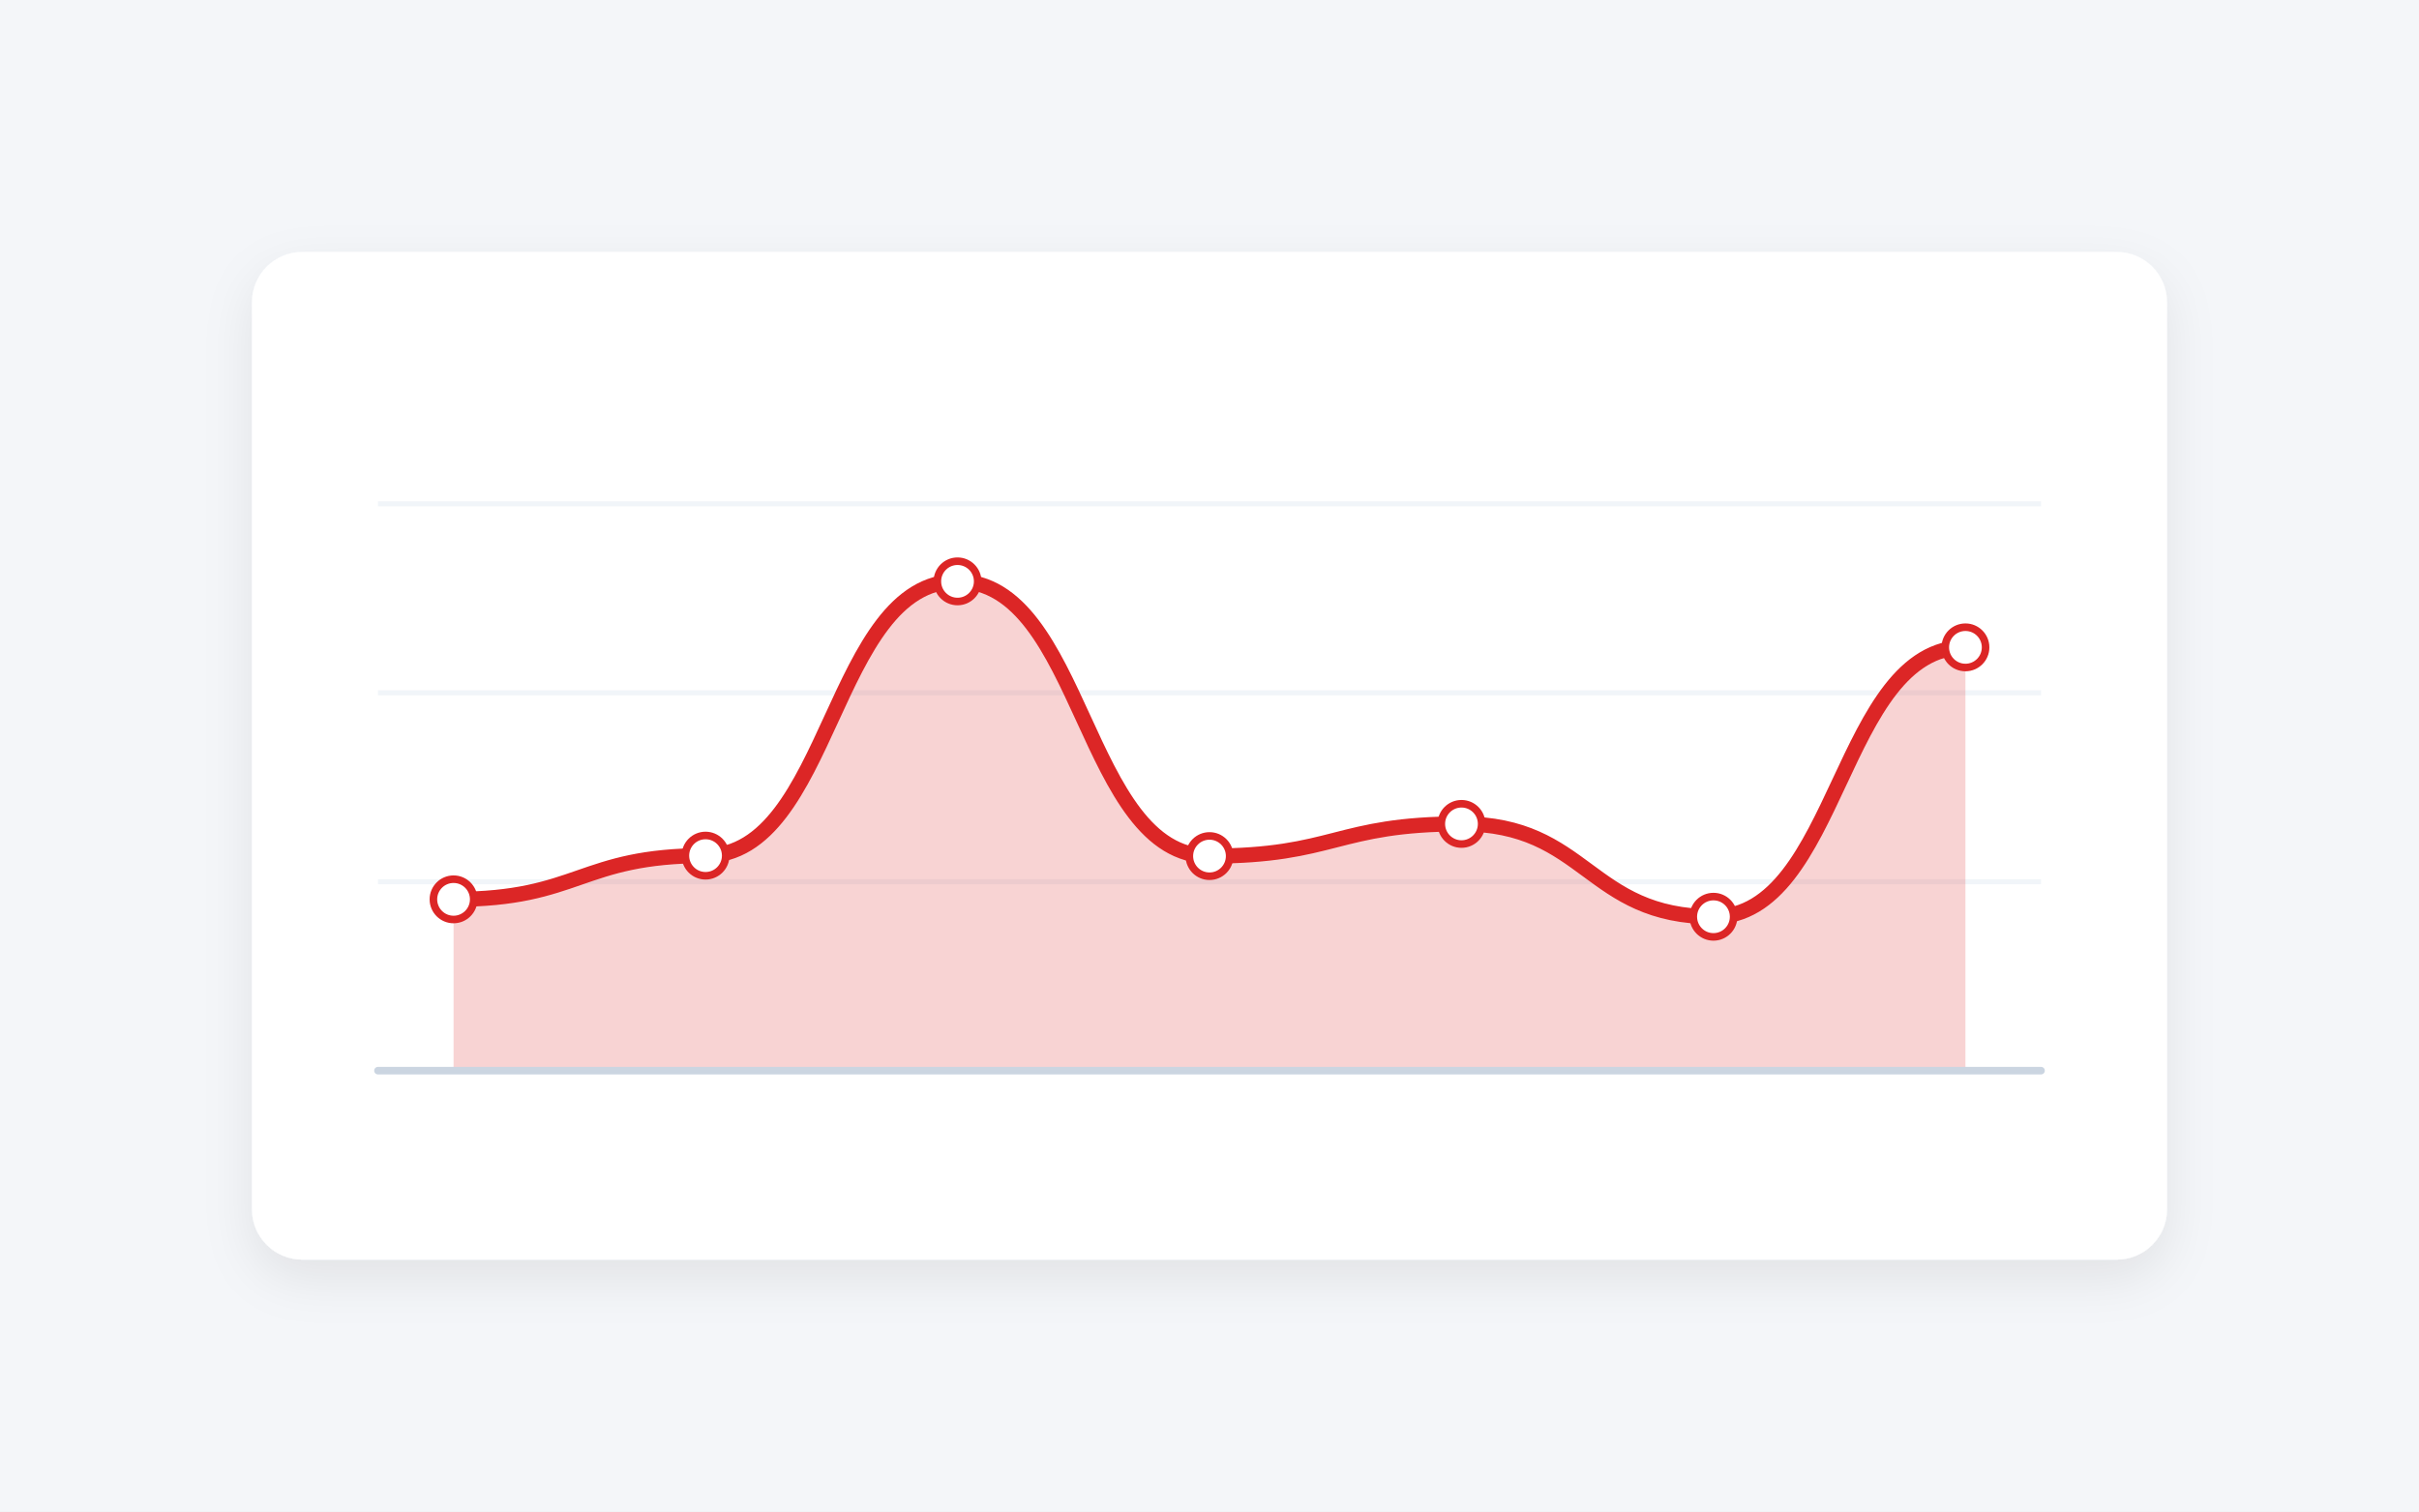
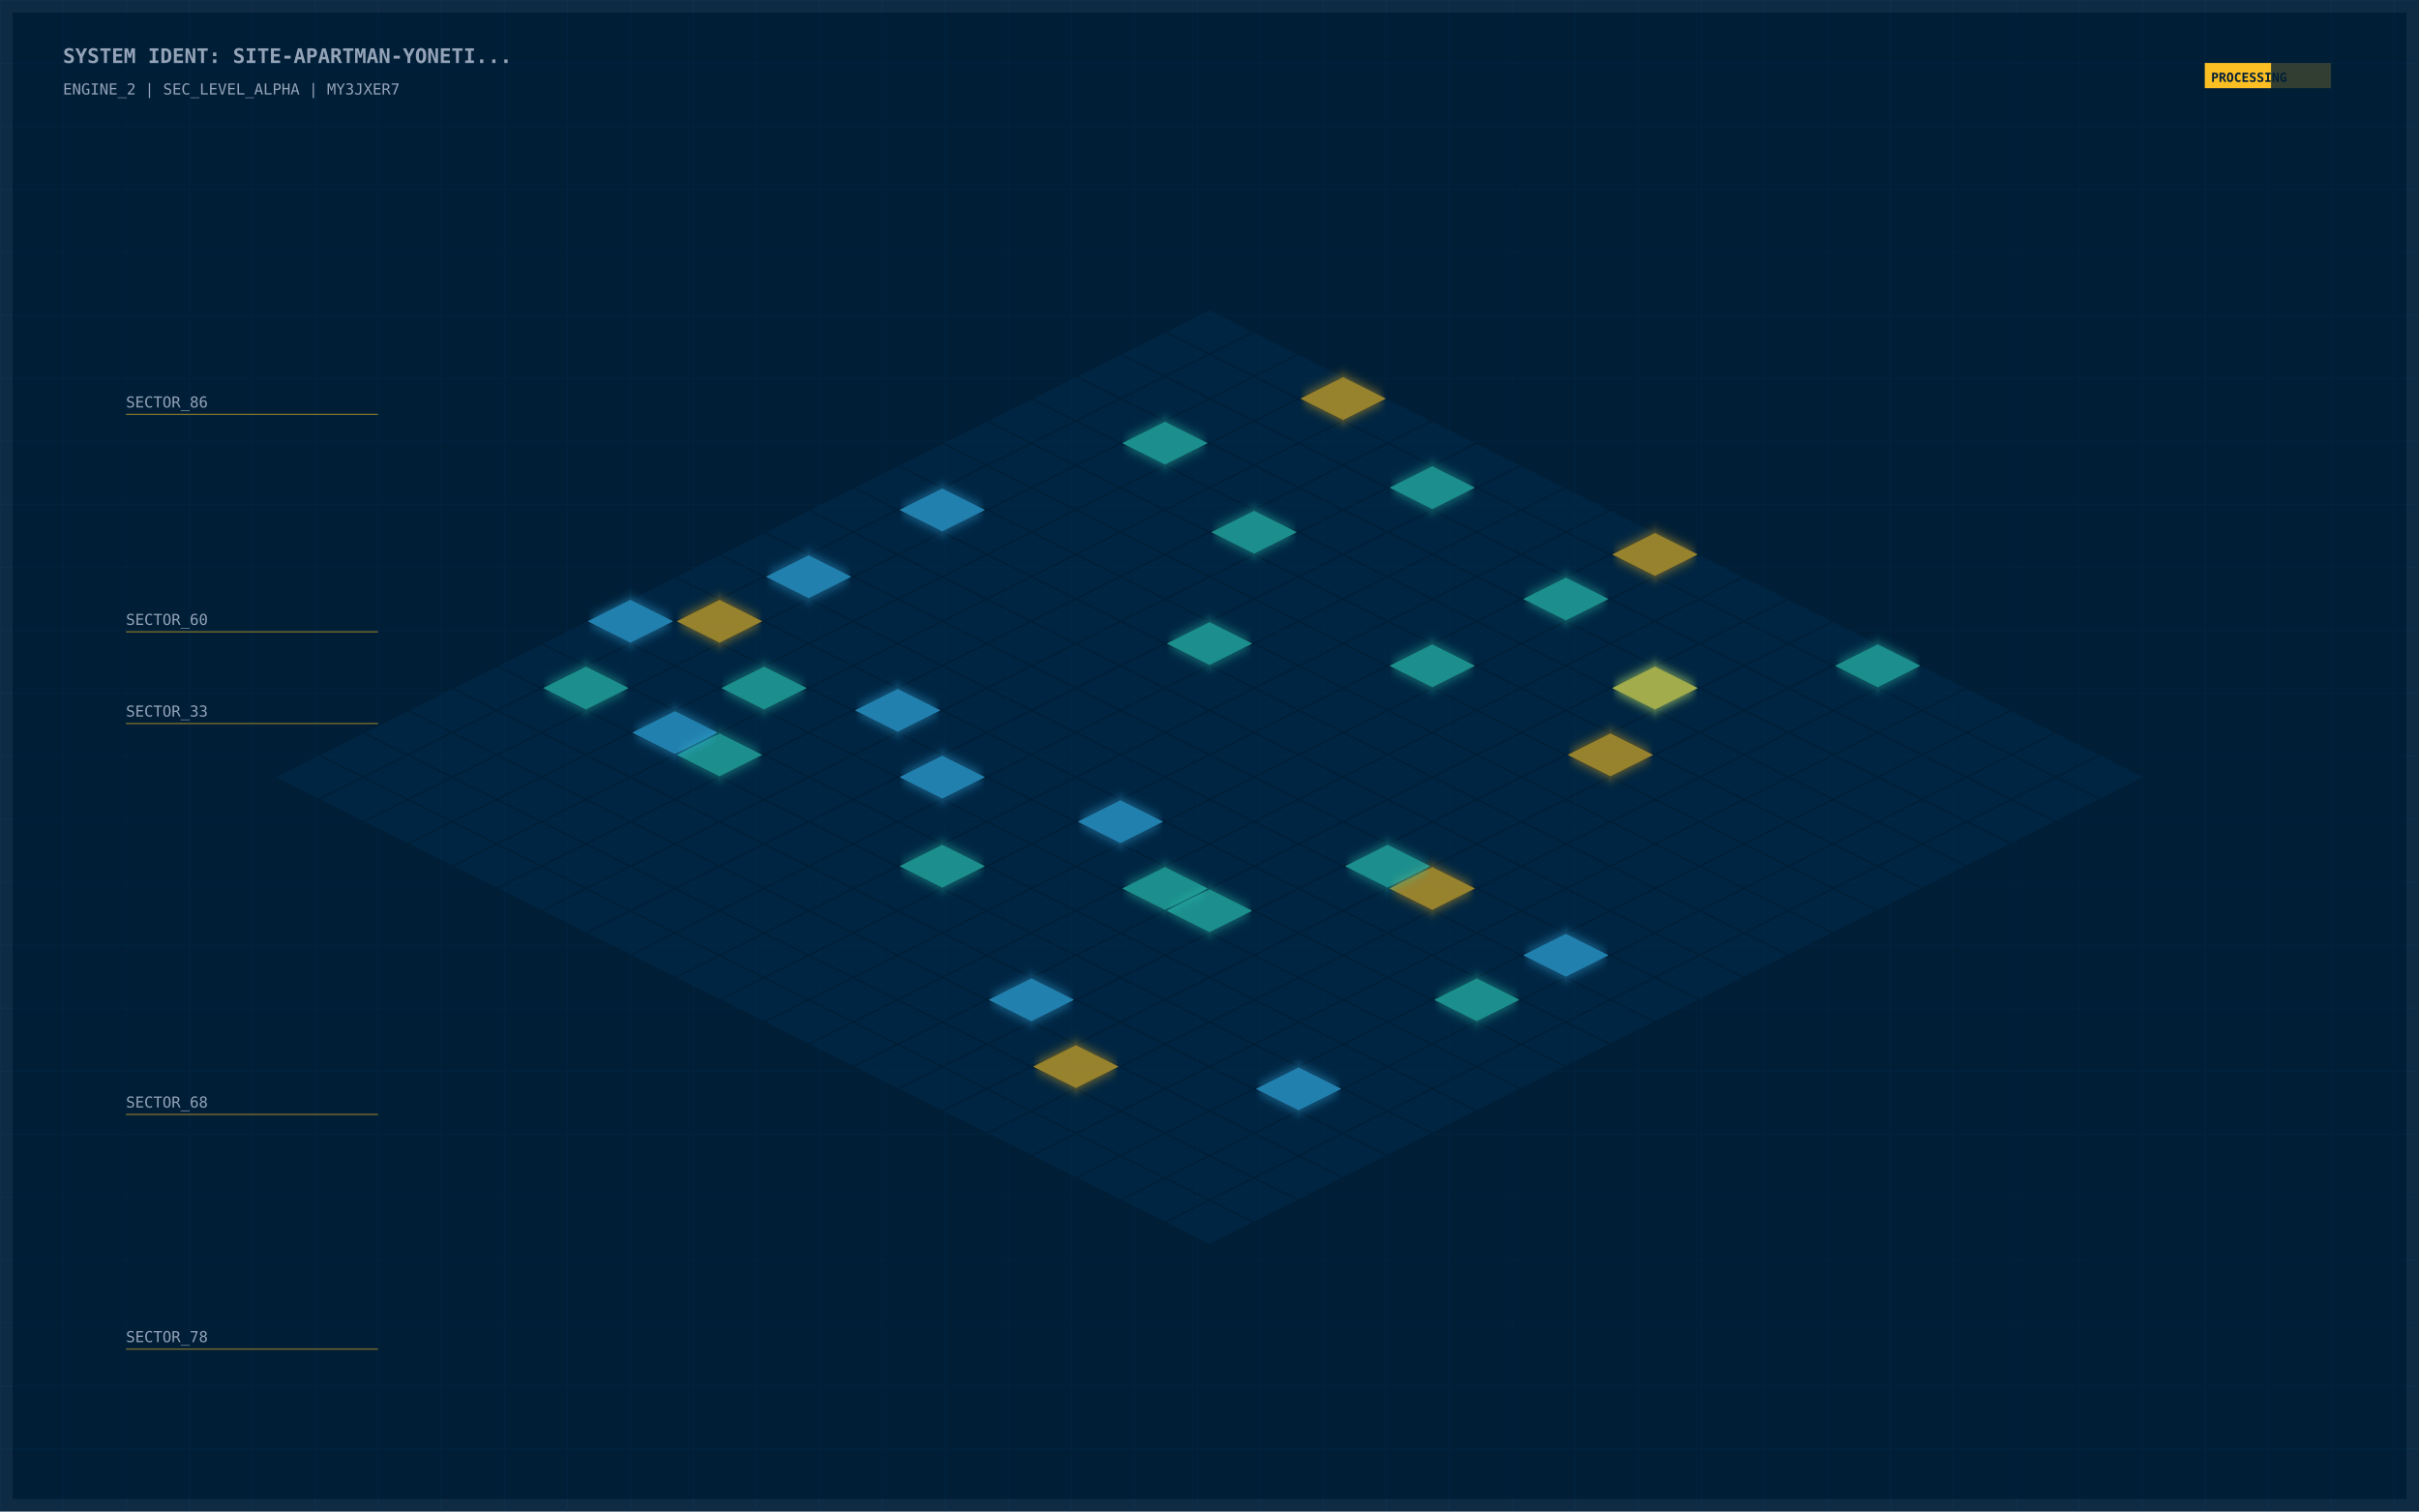
<svg xmlns="http://www.w3.org/2000/svg" width="3840" height="2400" viewBox="0 0 3840 2400">
  <defs>
+     <pattern id="gridPattern" width="100" height="100" patternUnits="userSpaceOnUse">
+       <path d="M 100 0 L 0 0 0 100" fill="none" stroke="#002b4d" stroke-width="2" />
+     </pattern>
+     <filter id="glow" x="-20%" y="-20%" width="140%" height="140%">
+       <feGaussianBlur stdDeviation="15" result="blur" />
+       <feComposite in="SourceGraphic" in2="blur" operator="over" />
+     </filter>
    <filter id="shadow" x="-10%" y="-10%" width="120%" height="120%">
-       <feDropShadow dx="0" dy="30" stdDeviation="40" flood-opacity="0.08" />
+       <feDropShadow dx="0" dy="40" stdDeviation="50" flood-opacity="0.15" />
    </filter>
+     <filter id="hugeBlur" x="-50%" y="-50%" width="200%" height="200%">
+       <feGaussianBlur stdDeviation="150" />
+     </filter>
+     <radialGradient id="radarSweep" cx="50%" cy="50%" r="50%">
+       <stop offset="0%" stop-color="#fbbf24" stop-opacity="1" />
+       <stop offset="100%" stop-color="#001e36" stop-opacity="0" />
+     </radialGradient>
  </defs>
-   <rect width="100%" height="100%" fill="#f4f6f9" />
-   <g transform="translate(400, 400)" filter="url(#shadow)">
-     <rect width="3040" height="1600" rx="80" fill="#ffffff" />
-     <line x1="200" y1="400" x2="2840" y2="400" stroke="#f1f5f9" stroke-width="8" />
-     <line x1="200" y1="700" x2="2840" y2="700" stroke="#f1f5f9" stroke-width="8" />
-     <line x1="200" y1="1000" x2="2840" y2="1000" stroke="#f1f5f9" stroke-width="8" />
-     <line x1="200" y1="1300" x2="2840" y2="1300" stroke="#f1f5f9" stroke-width="8" />
-     <path d="M 320 1027.992 C 520 1027.992, 520 958.574, 720 958.574 C 920 958.574, 920 523.092, 1120 523.092 C 1320 523.092, 1320 959.298, 1520 959.298 C 1720 959.298, 1720 908.198, 1920 908.198 C 2120 908.198, 2120 1055.611, 2320 1055.611 C 2520 1055.611, 2520 627.881, 2720 627.881 L 2720 1300 L 320 1300 Z" fill="#dc2626" fill-opacity="0.2" />
-     <path d="M 320 1027.992 C 520 1027.992, 520 958.574, 720 958.574 C 920 958.574, 920 523.092, 1120 523.092 C 1320 523.092, 1320 959.298, 1520 959.298 C 1720 959.298, 1720 908.198, 1920 908.198 C 2120 908.198, 2120 1055.611, 2320 1055.611 C 2520 1055.611, 2520 627.881, 2720 627.881" fill="none" stroke="#dc2626" stroke-width="24" stroke-linecap="round" />
-     <circle cx="320" cy="1027.992" r="32" fill="#fff" stroke="#dc2626" stroke-width="12" />
-     <circle cx="720" cy="958.574" r="32" fill="#fff" stroke="#dc2626" stroke-width="12" />
-     <circle cx="1120" cy="523.092" r="32" fill="#fff" stroke="#dc2626" stroke-width="12" />
-     <circle cx="1520" cy="959.298" r="32" fill="#fff" stroke="#dc2626" stroke-width="12" />
-     <circle cx="1920" cy="908.198" r="32" fill="#fff" stroke="#dc2626" stroke-width="12" />
-     <circle cx="2320" cy="1055.611" r="32" fill="#fff" stroke="#dc2626" stroke-width="12" />
-     <circle cx="2720" cy="627.881" r="32" fill="#fff" stroke="#dc2626" stroke-width="12" />
-     <line x1="200" y1="1300" x2="2840" y2="1300" stroke="#cbd5e1" stroke-width="12" stroke-linecap="round" />
+   <rect width="100%" height="100%" fill="#001e36" />
+   <rect width="100%" height="100%" fill="url(#gridPattern)" opacity="0.5" />
+   <g transform="translate(1920, 1200) scale(1, 0.5) rotate(45)">
+     <rect x="-1000" y="-1000" width="96" height="96" fill="#002b4d" opacity="0.5" />
+     <rect x="-1000" y="-900" width="96" height="96" fill="#002b4d" opacity="0.5" />
+     <rect x="-1000" y="-800" width="96" height="96" fill="#002b4d" opacity="0.5" />
+     <rect x="-1000" y="-700" width="96" height="96" fill="#002b4d" opacity="0.5" />
+     <rect x="-1000" y="-600" width="96" height="96" fill="#002b4d" opacity="0.5" />
+     <rect x="-1000" y="-500" width="96" height="96" fill="#002b4d" opacity="0.5" />
+     <rect x="-1000" y="-400" width="96" height="96" fill="#002b4d" opacity="0.5" />
+     <rect x="-1000" y="-300" width="96" height="96" fill="#002b4d" opacity="0.5" />
+     <rect x="-1000" y="-200" width="96" height="96" fill="#002b4d" opacity="0.5" />
+     <rect x="-1000" y="-100" width="96" height="96" fill="#002b4d" opacity="0.5" />
+     <rect x="-1000" y="0" width="96" height="96" fill="#002b4d" opacity="0.5" />
+     <rect x="-1000" y="100" width="96" height="96" fill="#002b4d" opacity="0.5" />
+     <rect x="-1000" y="200" width="96" height="96" fill="#002b4d" opacity="0.5" />
+     <rect x="-1000" y="300" width="96" height="96" fill="#002b4d" opacity="0.5" />
+     <rect x="-1000" y="400" width="96" height="96" fill="#002b4d" opacity="0.5" />
+     <rect x="-1000" y="500" width="96" height="96" fill="#002b4d" opacity="0.5" />
+     <rect x="-1000" y="600" width="96" height="96" fill="#002b4d" opacity="0.5" />
+     <rect x="-1000" y="700" width="96" height="96" fill="#002b4d" opacity="0.5" />
+     <rect x="-1000" y="800" width="96" height="96" fill="#002b4d" opacity="0.5" />
+     <rect x="-1000" y="900" width="96" height="96" fill="#002b4d" opacity="0.5" />
+     <rect x="-1000" y="1000" width="96" height="96" fill="#002b4d" opacity="0.5" />
+     <rect x="-900" y="-1000" width="96" height="96" fill="#002b4d" opacity="0.5" />
+     <rect x="-900" y="-900" width="96" height="96" fill="#002b4d" opacity="0.5" />
+     <rect x="-900" y="-800" width="96" height="96" fill="#002b4d" opacity="0.5" />
+     <rect x="-900" y="-700" width="96" height="96" fill="#002b4d" opacity="0.5" />
+     <rect x="-900" y="-600" width="96" height="96" fill="#002b4d" opacity="0.5" />
+     <rect x="-900" y="-500" width="96" height="96" fill="#002b4d" opacity="0.5" />
+     <rect x="-900" y="-400" width="96" height="96" fill="#002b4d" opacity="0.5" />
+     <rect x="-900" y="-300" width="96" height="96" fill="#002b4d" opacity="0.5" />
+     <rect x="-900" y="-200" width="96" height="96" fill="#002b4d" opacity="0.5" />
+     <rect x="-900" y="-100" width="96" height="96" fill="#002b4d" opacity="0.5" />
+     <rect x="-900" y="0" width="96" height="96" fill="#002b4d" opacity="0.5" />
+     <rect x="-900" y="100" width="96" height="96" fill="#002b4d" opacity="0.5" />
+     <rect x="-900" y="200" width="96" height="96" fill="#002b4d" opacity="0.5" />
+     <rect x="-900" y="300" width="96" height="96" fill="#002b4d" opacity="0.5" />
+     <rect x="-900" y="400" width="96" height="96" fill="#002b4d" opacity="0.5" />
+     <rect x="-900" y="500" width="96" height="96" fill="#002b4d" opacity="0.5" />
+     <rect x="-900" y="600" width="96" height="96" fill="#002b4d" opacity="0.5" />
+     <rect x="-900" y="700" width="96" height="96" fill="#002b4d" opacity="0.5" />
+     <rect x="-900" y="800" width="96" height="96" fill="#002b4d" opacity="0.5" />
+     <rect x="-900" y="900" width="96" height="96" fill="#002b4d" opacity="0.5" />
+     <rect x="-900" y="1000" width="96" height="96" fill="#002b4d" opacity="0.5" />
+     <rect x="-800" y="-1000" width="96" height="96" fill="#002b4d" opacity="0.5" />
+     <rect x="-800" y="-900" width="96" height="96" fill="#002b4d" opacity="0.5" />
+     <rect x="-800" y="-800" width="96" height="96" fill="#002b4d" opacity="0.5" />
+     <rect x="-800" y="-700" width="96" height="96" fill="#002b4d" opacity="0.5" />
+     <rect x="-800" y="-600" width="96" height="96" fill="#002b4d" opacity="0.5" />
+     <rect x="-800" y="-500" width="96" height="96" fill="#002b4d" opacity="0.5" />
+     <rect x="-800" y="-400" width="96" height="96" fill="#002b4d" opacity="0.5" />
+     <rect x="-800" y="-300" width="96" height="96" fill="#002b4d" opacity="0.5" />
+     <rect x="-800" y="-200" width="96" height="96" fill="#002b4d" opacity="0.5" />
+     <rect x="-800" y="-100" width="96" height="96" fill="#002b4d" opacity="0.5" />
+     <rect x="-800" y="0" width="96" height="96" fill="#002b4d" opacity="0.5" />
+     <rect x="-800" y="100" width="96" height="96" fill="#002b4d" opacity="0.5" />
+     <rect x="-800" y="200" width="96" height="96" fill="#002b4d" opacity="0.5" />
+     <rect x="-800" y="300" width="96" height="96" fill="#002b4d" opacity="0.5" />
+     <rect x="-800" y="400" width="96" height="96" fill="#002b4d" opacity="0.5" />
+     <rect x="-800" y="500" width="96" height="96" fill="#002b4d" opacity="0.5" />
+     <rect x="-800" y="600" width="96" height="96" fill="#002b4d" opacity="0.5" />
+     <rect x="-800" y="700" width="96" height="96" fill="#002b4d" opacity="0.5" />
+     <rect x="-800" y="800" width="96" height="96" fill="#002b4d" opacity="0.5" />
+     <rect x="-800" y="900" width="96" height="96" fill="#002b4d" opacity="0.5" />
+     <rect x="-800" y="1000" width="96" height="96" fill="#002b4d" opacity="0.5" />
+     <rect x="-700" y="-1000" width="96" height="96" fill="#002b4d" opacity="0.5" />
+     <rect x="-700" y="-900" width="96" height="96" fill="#002b4d" opacity="0.5" />
+     <rect x="-700" y="-800" width="96" height="96" fill="#002b4d" opacity="0.5" />
+     <rect x="-700" y="-700" width="96" height="96" fill="#002b4d" opacity="0.5" />
+     <rect x="-700" y="-600" width="96" height="96" fill="#002b4d" opacity="0.5" />
+     <rect x="-700" y="-500" width="96" height="96" fill="#002b4d" opacity="0.5" />
+     <rect x="-700" y="-400" width="96" height="96" fill="#002b4d" opacity="0.5" />
+     <rect x="-700" y="-300" width="96" height="96" fill="#002b4d" opacity="0.5" />
+     <rect x="-700" y="-200" width="96" height="96" fill="#002b4d" opacity="0.5" />
+     <rect x="-700" y="-100" width="96" height="96" fill="#002b4d" opacity="0.5" />
+     <rect x="-700" y="0" width="96" height="96" fill="#002b4d" opacity="0.5" />
+     <rect x="-700" y="100" width="96" height="96" fill="#002b4d" opacity="0.5" />
+     <rect x="-700" y="200" width="96" height="96" fill="#002b4d" opacity="0.5" />
+     <rect x="-700" y="300" width="96" height="96" fill="#002b4d" opacity="0.5" />
+     <rect x="-700" y="400" width="96" height="96" fill="#002b4d" opacity="0.5" />
+     <rect x="-700" y="500" width="96" height="96" fill="#002b4d" opacity="0.5" />
+     <rect x="-700" y="600" width="96" height="96" fill="#002b4d" opacity="0.5" />
+     <rect x="-700" y="700" width="96" height="96" fill="#002b4d" opacity="0.5" />
+     <rect x="-700" y="800" width="96" height="96" fill="#002b4d" opacity="0.5" />
+     <rect x="-700" y="900" width="96" height="96" fill="#002b4d" opacity="0.5" />
+     <rect x="-700" y="1000" width="96" height="96" fill="#002b4d" opacity="0.5" />
+     <rect x="-600" y="-1000" width="96" height="96" fill="#002b4d" opacity="0.5" />
+     <rect x="-600" y="-900" width="96" height="96" fill="#002b4d" opacity="0.5" />
+     <rect x="-600" y="-800" width="96" height="96" fill="#002b4d" opacity="0.5" />
+     <rect x="-600" y="-700" width="96" height="96" fill="#002b4d" opacity="0.5" />
+     <rect x="-600" y="-600" width="96" height="96" fill="#002b4d" opacity="0.5" />
+     <rect x="-600" y="-500" width="96" height="96" fill="#002b4d" opacity="0.5" />
+     <rect x="-600" y="-400" width="96" height="96" fill="#002b4d" opacity="0.5" />
+     <rect x="-600" y="-300" width="96" height="96" fill="#002b4d" opacity="0.5" />
+     <rect x="-600" y="-200" width="96" height="96" fill="#002b4d" opacity="0.5" />
+     <rect x="-600" y="-100" width="96" height="96" fill="#002b4d" opacity="0.5" />
+     <rect x="-600" y="0" width="96" height="96" fill="#002b4d" opacity="0.5" />
+     <rect x="-600" y="100" width="96" height="96" fill="#002b4d" opacity="0.5" />
+     <rect x="-600" y="200" width="96" height="96" fill="#002b4d" opacity="0.5" />
+     <rect x="-600" y="300" width="96" height="96" fill="#002b4d" opacity="0.5" />
+     <rect x="-600" y="400" width="96" height="96" fill="#002b4d" opacity="0.5" />
+     <rect x="-600" y="500" width="96" height="96" fill="#002b4d" opacity="0.5" />
+     <rect x="-600" y="600" width="96" height="96" fill="#002b4d" opacity="0.5" />
+     <rect x="-600" y="700" width="96" height="96" fill="#002b4d" opacity="0.5" />
+     <rect x="-600" y="800" width="96" height="96" fill="#002b4d" opacity="0.5" />
+     <rect x="-600" y="900" width="96" height="96" fill="#002b4d" opacity="0.5" />
+     <rect x="-600" y="1000" width="96" height="96" fill="#002b4d" opacity="0.5" />
+     <rect x="-500" y="-1000" width="96" height="96" fill="#002b4d" opacity="0.5" />
+     <rect x="-500" y="-900" width="96" height="96" fill="#002b4d" opacity="0.5" />
+     <rect x="-500" y="-800" width="96" height="96" fill="#002b4d" opacity="0.5" />
+     <rect x="-500" y="-700" width="96" height="96" fill="#002b4d" opacity="0.5" />
+     <rect x="-500" y="-600" width="96" height="96" fill="#002b4d" opacity="0.5" />
+     <rect x="-500" y="-500" width="96" height="96" fill="#002b4d" opacity="0.5" />
+     <rect x="-500" y="-400" width="96" height="96" fill="#002b4d" opacity="0.5" />
+     <rect x="-500" y="-300" width="96" height="96" fill="#002b4d" opacity="0.5" />
+     <rect x="-500" y="-200" width="96" height="96" fill="#002b4d" opacity="0.5" />
+     <rect x="-500" y="-100" width="96" height="96" fill="#002b4d" opacity="0.5" />
+     <rect x="-500" y="0" width="96" height="96" fill="#002b4d" opacity="0.5" />
+     <rect x="-500" y="100" width="96" height="96" fill="#002b4d" opacity="0.5" />
+     <rect x="-500" y="200" width="96" height="96" fill="#002b4d" opacity="0.5" />
+     <rect x="-500" y="300" width="96" height="96" fill="#002b4d" opacity="0.5" />
+     <rect x="-500" y="400" width="96" height="96" fill="#002b4d" opacity="0.5" />
+     <rect x="-500" y="500" width="96" height="96" fill="#002b4d" opacity="0.5" />
+     <rect x="-500" y="600" width="96" height="96" fill="#002b4d" opacity="0.5" />
+     <rect x="-500" y="700" width="96" height="96" fill="#002b4d" opacity="0.5" />
+     <rect x="-500" y="800" width="96" height="96" fill="#002b4d" opacity="0.5" />
+     <rect x="-500" y="900" width="96" height="96" fill="#002b4d" opacity="0.5" />
+     <rect x="-500" y="1000" width="96" height="96" fill="#002b4d" opacity="0.5" />
+     <rect x="-400" y="-1000" width="96" height="96" fill="#002b4d" opacity="0.5" />
+     <rect x="-400" y="-900" width="96" height="96" fill="#002b4d" opacity="0.5" />
+     <rect x="-400" y="-800" width="96" height="96" fill="#002b4d" opacity="0.5" />
+     <rect x="-400" y="-700" width="96" height="96" fill="#002b4d" opacity="0.5" />
+     <rect x="-400" y="-600" width="96" height="96" fill="#002b4d" opacity="0.5" />
+     <rect x="-400" y="-500" width="96" height="96" fill="#002b4d" opacity="0.5" />
+     <rect x="-400" y="-400" width="96" height="96" fill="#002b4d" opacity="0.5" />
+     <rect x="-400" y="-300" width="96" height="96" fill="#002b4d" opacity="0.5" />
+     <rect x="-400" y="-200" width="96" height="96" fill="#002b4d" opacity="0.5" />
+     <rect x="-400" y="-100" width="96" height="96" fill="#002b4d" opacity="0.5" />
+     <rect x="-400" y="0" width="96" height="96" fill="#002b4d" opacity="0.5" />
+     <rect x="-400" y="100" width="96" height="96" fill="#002b4d" opacity="0.5" />
+     <rect x="-400" y="200" width="96" height="96" fill="#002b4d" opacity="0.5" />
+     <rect x="-400" y="300" width="96" height="96" fill="#002b4d" opacity="0.5" />
+     <rect x="-400" y="400" width="96" height="96" fill="#002b4d" opacity="0.5" />
+     <rect x="-400" y="500" width="96" height="96" fill="#002b4d" opacity="0.5" />
+     <rect x="-400" y="600" width="96" height="96" fill="#002b4d" opacity="0.5" />
+     <rect x="-400" y="700" width="96" height="96" fill="#002b4d" opacity="0.5" />
+     <rect x="-400" y="800" width="96" height="96" fill="#002b4d" opacity="0.5" />
+     <rect x="-400" y="900" width="96" height="96" fill="#002b4d" opacity="0.5" />
+     <rect x="-400" y="1000" width="96" height="96" fill="#002b4d" opacity="0.5" />
+     <rect x="-300" y="-1000" width="96" height="96" fill="#002b4d" opacity="0.5" />
+     <rect x="-300" y="-900" width="96" height="96" fill="#002b4d" opacity="0.5" />
+     <rect x="-300" y="-800" width="96" height="96" fill="#002b4d" opacity="0.5" />
+     <rect x="-300" y="-700" width="96" height="96" fill="#002b4d" opacity="0.5" />
+     <rect x="-300" y="-600" width="96" height="96" fill="#002b4d" opacity="0.5" />
+     <rect x="-300" y="-500" width="96" height="96" fill="#002b4d" opacity="0.5" />
+     <rect x="-300" y="-400" width="96" height="96" fill="#002b4d" opacity="0.5" />
+     <rect x="-300" y="-300" width="96" height="96" fill="#002b4d" opacity="0.5" />
+     <rect x="-300" y="-200" width="96" height="96" fill="#002b4d" opacity="0.5" />
+     <rect x="-300" y="-100" width="96" height="96" fill="#002b4d" opacity="0.5" />
+     <rect x="-300" y="0" width="96" height="96" fill="#002b4d" opacity="0.5" />
+     <rect x="-300" y="100" width="96" height="96" fill="#002b4d" opacity="0.5" />
+     <rect x="-300" y="200" width="96" height="96" fill="#002b4d" opacity="0.5" />
+     <rect x="-300" y="300" width="96" height="96" fill="#002b4d" opacity="0.5" />
+     <rect x="-300" y="400" width="96" height="96" fill="#002b4d" opacity="0.5" />
+     <rect x="-300" y="500" width="96" height="96" fill="#002b4d" opacity="0.5" />
+     <rect x="-300" y="600" width="96" height="96" fill="#002b4d" opacity="0.5" />
+     <rect x="-300" y="700" width="96" height="96" fill="#002b4d" opacity="0.5" />
+     <rect x="-300" y="800" width="96" height="96" fill="#002b4d" opacity="0.5" />
+     <rect x="-300" y="900" width="96" height="96" fill="#002b4d" opacity="0.5" />
+     <rect x="-300" y="1000" width="96" height="96" fill="#002b4d" opacity="0.5" />
+     <rect x="-200" y="-1000" width="96" height="96" fill="#002b4d" opacity="0.5" />
+     <rect x="-200" y="-900" width="96" height="96" fill="#002b4d" opacity="0.5" />
+     <rect x="-200" y="-800" width="96" height="96" fill="#002b4d" opacity="0.5" />
+     <rect x="-200" y="-700" width="96" height="96" fill="#002b4d" opacity="0.5" />
+     <rect x="-200" y="-600" width="96" height="96" fill="#002b4d" opacity="0.5" />
+     <rect x="-200" y="-500" width="96" height="96" fill="#002b4d" opacity="0.5" />
+     <rect x="-200" y="-400" width="96" height="96" fill="#002b4d" opacity="0.5" />
+     <rect x="-200" y="-300" width="96" height="96" fill="#002b4d" opacity="0.5" />
+     <rect x="-200" y="-200" width="96" height="96" fill="#002b4d" opacity="0.5" />
+     <rect x="-200" y="-100" width="96" height="96" fill="#002b4d" opacity="0.5" />
+     <rect x="-200" y="0" width="96" height="96" fill="#002b4d" opacity="0.5" />
+     <rect x="-200" y="100" width="96" height="96" fill="#002b4d" opacity="0.5" />
+     <rect x="-200" y="200" width="96" height="96" fill="#002b4d" opacity="0.5" />
+     <rect x="-200" y="300" width="96" height="96" fill="#002b4d" opacity="0.5" />
+     <rect x="-200" y="400" width="96" height="96" fill="#002b4d" opacity="0.5" />
+     <rect x="-200" y="500" width="96" height="96" fill="#002b4d" opacity="0.5" />
+     <rect x="-200" y="600" width="96" height="96" fill="#002b4d" opacity="0.5" />
+     <rect x="-200" y="700" width="96" height="96" fill="#002b4d" opacity="0.5" />
+     <rect x="-200" y="800" width="96" height="96" fill="#002b4d" opacity="0.5" />
+     <rect x="-200" y="900" width="96" height="96" fill="#002b4d" opacity="0.5" />
+     <rect x="-200" y="1000" width="96" height="96" fill="#002b4d" opacity="0.5" />
+     <rect x="-100" y="-1000" width="96" height="96" fill="#002b4d" opacity="0.5" />
+     <rect x="-100" y="-900" width="96" height="96" fill="#002b4d" opacity="0.5" />
+     <rect x="-100" y="-800" width="96" height="96" fill="#002b4d" opacity="0.5" />
+     <rect x="-100" y="-700" width="96" height="96" fill="#002b4d" opacity="0.5" />
+     <rect x="-100" y="-600" width="96" height="96" fill="#002b4d" opacity="0.5" />
+     <rect x="-100" y="-500" width="96" height="96" fill="#002b4d" opacity="0.5" />
+     <rect x="-100" y="-400" width="96" height="96" fill="#002b4d" opacity="0.5" />
+     <rect x="-100" y="-300" width="96" height="96" fill="#002b4d" opacity="0.5" />
+     <rect x="-100" y="-200" width="96" height="96" fill="#002b4d" opacity="0.5" />
+     <rect x="-100" y="-100" width="96" height="96" fill="#002b4d" opacity="0.5" />
+     <rect x="-100" y="0" width="96" height="96" fill="#002b4d" opacity="0.5" />
+     <rect x="-100" y="100" width="96" height="96" fill="#002b4d" opacity="0.5" />
+     <rect x="-100" y="200" width="96" height="96" fill="#002b4d" opacity="0.5" />
+     <rect x="-100" y="300" width="96" height="96" fill="#002b4d" opacity="0.5" />
+     <rect x="-100" y="400" width="96" height="96" fill="#002b4d" opacity="0.5" />
+     <rect x="-100" y="500" width="96" height="96" fill="#002b4d" opacity="0.5" />
+     <rect x="-100" y="600" width="96" height="96" fill="#002b4d" opacity="0.5" />
+     <rect x="-100" y="700" width="96" height="96" fill="#002b4d" opacity="0.5" />
+     <rect x="-100" y="800" width="96" height="96" fill="#002b4d" opacity="0.5" />
+     <rect x="-100" y="900" width="96" height="96" fill="#002b4d" opacity="0.5" />
+     <rect x="-100" y="1000" width="96" height="96" fill="#002b4d" opacity="0.5" />
+     <rect x="0" y="-1000" width="96" height="96" fill="#002b4d" opacity="0.5" />
+     <rect x="0" y="-900" width="96" height="96" fill="#002b4d" opacity="0.5" />
+     <rect x="0" y="-800" width="96" height="96" fill="#002b4d" opacity="0.5" />
+     <rect x="0" y="-700" width="96" height="96" fill="#002b4d" opacity="0.5" />
+     <rect x="0" y="-600" width="96" height="96" fill="#002b4d" opacity="0.5" />
+     <rect x="0" y="-500" width="96" height="96" fill="#002b4d" opacity="0.5" />
+     <rect x="0" y="-400" width="96" height="96" fill="#002b4d" opacity="0.5" />
+     <rect x="0" y="-300" width="96" height="96" fill="#002b4d" opacity="0.5" />
+     <rect x="0" y="-200" width="96" height="96" fill="#002b4d" opacity="0.5" />
+     <rect x="0" y="-100" width="96" height="96" fill="#002b4d" opacity="0.5" />
+     <rect x="0" y="0" width="96" height="96" fill="#002b4d" opacity="0.5" />
+     <rect x="0" y="100" width="96" height="96" fill="#002b4d" opacity="0.5" />
+     <rect x="0" y="200" width="96" height="96" fill="#002b4d" opacity="0.5" />
+     <rect x="0" y="300" width="96" height="96" fill="#002b4d" opacity="0.5" />
+     <rect x="0" y="400" width="96" height="96" fill="#002b4d" opacity="0.5" />
+     <rect x="0" y="500" width="96" height="96" fill="#002b4d" opacity="0.5" />
+     <rect x="0" y="600" width="96" height="96" fill="#002b4d" opacity="0.5" />
+     <rect x="0" y="700" width="96" height="96" fill="#002b4d" opacity="0.5" />
+     <rect x="0" y="800" width="96" height="96" fill="#002b4d" opacity="0.5" />
+     <rect x="0" y="900" width="96" height="96" fill="#002b4d" opacity="0.5" />
+     <rect x="0" y="1000" width="96" height="96" fill="#002b4d" opacity="0.5" />
+     <rect x="100" y="-1000" width="96" height="96" fill="#002b4d" opacity="0.5" />
+     <rect x="100" y="-900" width="96" height="96" fill="#002b4d" opacity="0.5" />
+     <rect x="100" y="-800" width="96" height="96" fill="#002b4d" opacity="0.5" />
+     <rect x="100" y="-700" width="96" height="96" fill="#002b4d" opacity="0.5" />
+     <rect x="100" y="-600" width="96" height="96" fill="#002b4d" opacity="0.5" />
+     <rect x="100" y="-500" width="96" height="96" fill="#002b4d" opacity="0.5" />
+     <rect x="100" y="-400" width="96" height="96" fill="#002b4d" opacity="0.5" />
+     <rect x="100" y="-300" width="96" height="96" fill="#002b4d" opacity="0.5" />
+     <rect x="100" y="-200" width="96" height="96" fill="#002b4d" opacity="0.5" />
+     <rect x="100" y="-100" width="96" height="96" fill="#002b4d" opacity="0.5" />
+     <rect x="100" y="0" width="96" height="96" fill="#002b4d" opacity="0.5" />
+     <rect x="100" y="100" width="96" height="96" fill="#002b4d" opacity="0.5" />
+     <rect x="100" y="200" width="96" height="96" fill="#002b4d" opacity="0.5" />
+     <rect x="100" y="300" width="96" height="96" fill="#002b4d" opacity="0.5" />
+     <rect x="100" y="400" width="96" height="96" fill="#002b4d" opacity="0.5" />
+     <rect x="100" y="500" width="96" height="96" fill="#002b4d" opacity="0.5" />
+     <rect x="100" y="600" width="96" height="96" fill="#002b4d" opacity="0.5" />
+     <rect x="100" y="700" width="96" height="96" fill="#002b4d" opacity="0.5" />
+     <rect x="100" y="800" width="96" height="96" fill="#002b4d" opacity="0.5" />
+     <rect x="100" y="900" width="96" height="96" fill="#002b4d" opacity="0.5" />
+     <rect x="100" y="1000" width="96" height="96" fill="#002b4d" opacity="0.5" />
+     <rect x="200" y="-1000" width="96" height="96" fill="#002b4d" opacity="0.5" />
+     <rect x="200" y="-900" width="96" height="96" fill="#002b4d" opacity="0.5" />
+     <rect x="200" y="-800" width="96" height="96" fill="#002b4d" opacity="0.5" />
+     <rect x="200" y="-700" width="96" height="96" fill="#002b4d" opacity="0.5" />
+     <rect x="200" y="-600" width="96" height="96" fill="#002b4d" opacity="0.5" />
+     <rect x="200" y="-500" width="96" height="96" fill="#002b4d" opacity="0.5" />
+     <rect x="200" y="-400" width="96" height="96" fill="#002b4d" opacity="0.5" />
+     <rect x="200" y="-300" width="96" height="96" fill="#002b4d" opacity="0.5" />
+     <rect x="200" y="-200" width="96" height="96" fill="#002b4d" opacity="0.5" />
+     <rect x="200" y="-100" width="96" height="96" fill="#002b4d" opacity="0.5" />
+     <rect x="200" y="0" width="96" height="96" fill="#002b4d" opacity="0.5" />
+     <rect x="200" y="100" width="96" height="96" fill="#002b4d" opacity="0.5" />
+     <rect x="200" y="200" width="96" height="96" fill="#002b4d" opacity="0.5" />
+     <rect x="200" y="300" width="96" height="96" fill="#002b4d" opacity="0.5" />
+     <rect x="200" y="400" width="96" height="96" fill="#002b4d" opacity="0.5" />
+     <rect x="200" y="500" width="96" height="96" fill="#002b4d" opacity="0.5" />
+     <rect x="200" y="600" width="96" height="96" fill="#002b4d" opacity="0.5" />
+     <rect x="200" y="700" width="96" height="96" fill="#002b4d" opacity="0.5" />
+     <rect x="200" y="800" width="96" height="96" fill="#002b4d" opacity="0.5" />
+     <rect x="200" y="900" width="96" height="96" fill="#002b4d" opacity="0.5" />
+     <rect x="200" y="1000" width="96" height="96" fill="#002b4d" opacity="0.5" />
+     <rect x="300" y="-1000" width="96" height="96" fill="#002b4d" opacity="0.5" />
+     <rect x="300" y="-900" width="96" height="96" fill="#002b4d" opacity="0.5" />
+     <rect x="300" y="-800" width="96" height="96" fill="#002b4d" opacity="0.5" />
+     <rect x="300" y="-700" width="96" height="96" fill="#002b4d" opacity="0.5" />
+     <rect x="300" y="-600" width="96" height="96" fill="#002b4d" opacity="0.5" />
+     <rect x="300" y="-500" width="96" height="96" fill="#002b4d" opacity="0.5" />
+     <rect x="300" y="-400" width="96" height="96" fill="#002b4d" opacity="0.5" />
+     <rect x="300" y="-300" width="96" height="96" fill="#002b4d" opacity="0.5" />
+     <rect x="300" y="-200" width="96" height="96" fill="#002b4d" opacity="0.5" />
+     <rect x="300" y="-100" width="96" height="96" fill="#002b4d" opacity="0.5" />
+     <rect x="300" y="0" width="96" height="96" fill="#002b4d" opacity="0.5" />
+     <rect x="300" y="100" width="96" height="96" fill="#002b4d" opacity="0.5" />
+     <rect x="300" y="200" width="96" height="96" fill="#002b4d" opacity="0.5" />
+     <rect x="300" y="300" width="96" height="96" fill="#002b4d" opacity="0.5" />
+     <rect x="300" y="400" width="96" height="96" fill="#002b4d" opacity="0.5" />
+     <rect x="300" y="500" width="96" height="96" fill="#002b4d" opacity="0.5" />
+     <rect x="300" y="600" width="96" height="96" fill="#002b4d" opacity="0.5" />
+     <rect x="300" y="700" width="96" height="96" fill="#002b4d" opacity="0.5" />
+     <rect x="300" y="800" width="96" height="96" fill="#002b4d" opacity="0.5" />
+     <rect x="300" y="900" width="96" height="96" fill="#002b4d" opacity="0.5" />
+     <rect x="300" y="1000" width="96" height="96" fill="#002b4d" opacity="0.5" />
+     <rect x="400" y="-1000" width="96" height="96" fill="#002b4d" opacity="0.5" />
+     <rect x="400" y="-900" width="96" height="96" fill="#002b4d" opacity="0.5" />
+     <rect x="400" y="-800" width="96" height="96" fill="#002b4d" opacity="0.5" />
+     <rect x="400" y="-700" width="96" height="96" fill="#002b4d" opacity="0.5" />
+     <rect x="400" y="-600" width="96" height="96" fill="#002b4d" opacity="0.5" />
+     <rect x="400" y="-500" width="96" height="96" fill="#002b4d" opacity="0.5" />
+     <rect x="400" y="-400" width="96" height="96" fill="#002b4d" opacity="0.5" />
+     <rect x="400" y="-300" width="96" height="96" fill="#002b4d" opacity="0.5" />
+     <rect x="400" y="-200" width="96" height="96" fill="#002b4d" opacity="0.5" />
+     <rect x="400" y="-100" width="96" height="96" fill="#002b4d" opacity="0.5" />
+     <rect x="400" y="0" width="96" height="96" fill="#002b4d" opacity="0.5" />
+     <rect x="400" y="100" width="96" height="96" fill="#002b4d" opacity="0.5" />
+     <rect x="400" y="200" width="96" height="96" fill="#002b4d" opacity="0.5" />
+     <rect x="400" y="300" width="96" height="96" fill="#002b4d" opacity="0.5" />
+     <rect x="400" y="400" width="96" height="96" fill="#002b4d" opacity="0.5" />
+     <rect x="400" y="500" width="96" height="96" fill="#002b4d" opacity="0.5" />
+     <rect x="400" y="600" width="96" height="96" fill="#002b4d" opacity="0.5" />
+     <rect x="400" y="700" width="96" height="96" fill="#002b4d" opacity="0.5" />
+     <rect x="400" y="800" width="96" height="96" fill="#002b4d" opacity="0.5" />
+     <rect x="400" y="900" width="96" height="96" fill="#002b4d" opacity="0.5" />
+     <rect x="400" y="1000" width="96" height="96" fill="#002b4d" opacity="0.5" />
+     <rect x="500" y="-1000" width="96" height="96" fill="#002b4d" opacity="0.5" />
+     <rect x="500" y="-900" width="96" height="96" fill="#002b4d" opacity="0.5" />
+     <rect x="500" y="-800" width="96" height="96" fill="#002b4d" opacity="0.5" />
+     <rect x="500" y="-700" width="96" height="96" fill="#002b4d" opacity="0.5" />
+     <rect x="500" y="-600" width="96" height="96" fill="#002b4d" opacity="0.5" />
+     <rect x="500" y="-500" width="96" height="96" fill="#002b4d" opacity="0.5" />
+     <rect x="500" y="-400" width="96" height="96" fill="#002b4d" opacity="0.5" />
+     <rect x="500" y="-300" width="96" height="96" fill="#002b4d" opacity="0.5" />
+     <rect x="500" y="-200" width="96" height="96" fill="#002b4d" opacity="0.5" />
+     <rect x="500" y="-100" width="96" height="96" fill="#002b4d" opacity="0.5" />
+     <rect x="500" y="0" width="96" height="96" fill="#002b4d" opacity="0.5" />
+     <rect x="500" y="100" width="96" height="96" fill="#002b4d" opacity="0.5" />
+     <rect x="500" y="200" width="96" height="96" fill="#002b4d" opacity="0.5" />
+     <rect x="500" y="300" width="96" height="96" fill="#002b4d" opacity="0.5" />
+     <rect x="500" y="400" width="96" height="96" fill="#002b4d" opacity="0.5" />
+     <rect x="500" y="500" width="96" height="96" fill="#002b4d" opacity="0.5" />
+     <rect x="500" y="600" width="96" height="96" fill="#002b4d" opacity="0.5" />
+     <rect x="500" y="700" width="96" height="96" fill="#002b4d" opacity="0.5" />
+     <rect x="500" y="800" width="96" height="96" fill="#002b4d" opacity="0.5" />
+     <rect x="500" y="900" width="96" height="96" fill="#002b4d" opacity="0.5" />
+     <rect x="500" y="1000" width="96" height="96" fill="#002b4d" opacity="0.5" />
+     <rect x="600" y="-1000" width="96" height="96" fill="#002b4d" opacity="0.5" />
+     <rect x="600" y="-900" width="96" height="96" fill="#002b4d" opacity="0.5" />
+     <rect x="600" y="-800" width="96" height="96" fill="#002b4d" opacity="0.5" />
+     <rect x="600" y="-700" width="96" height="96" fill="#002b4d" opacity="0.5" />
+     <rect x="600" y="-600" width="96" height="96" fill="#002b4d" opacity="0.5" />
+     <rect x="600" y="-500" width="96" height="96" fill="#002b4d" opacity="0.5" />
+     <rect x="600" y="-400" width="96" height="96" fill="#002b4d" opacity="0.5" />
+     <rect x="600" y="-300" width="96" height="96" fill="#002b4d" opacity="0.5" />
+     <rect x="600" y="-200" width="96" height="96" fill="#002b4d" opacity="0.5" />
+     <rect x="600" y="-100" width="96" height="96" fill="#002b4d" opacity="0.5" />
+     <rect x="600" y="0" width="96" height="96" fill="#002b4d" opacity="0.5" />
+     <rect x="600" y="100" width="96" height="96" fill="#002b4d" opacity="0.5" />
+     <rect x="600" y="200" width="96" height="96" fill="#002b4d" opacity="0.5" />
+     <rect x="600" y="300" width="96" height="96" fill="#002b4d" opacity="0.5" />
+     <rect x="600" y="400" width="96" height="96" fill="#002b4d" opacity="0.5" />
+     <rect x="600" y="500" width="96" height="96" fill="#002b4d" opacity="0.5" />
+     <rect x="600" y="600" width="96" height="96" fill="#002b4d" opacity="0.5" />
+     <rect x="600" y="700" width="96" height="96" fill="#002b4d" opacity="0.5" />
+     <rect x="600" y="800" width="96" height="96" fill="#002b4d" opacity="0.5" />
+     <rect x="600" y="900" width="96" height="96" fill="#002b4d" opacity="0.5" />
+     <rect x="600" y="1000" width="96" height="96" fill="#002b4d" opacity="0.5" />
+     <rect x="700" y="-1000" width="96" height="96" fill="#002b4d" opacity="0.5" />
+     <rect x="700" y="-900" width="96" height="96" fill="#002b4d" opacity="0.5" />
+     <rect x="700" y="-800" width="96" height="96" fill="#002b4d" opacity="0.5" />
+     <rect x="700" y="-700" width="96" height="96" fill="#002b4d" opacity="0.5" />
+     <rect x="700" y="-600" width="96" height="96" fill="#002b4d" opacity="0.5" />
+     <rect x="700" y="-500" width="96" height="96" fill="#002b4d" opacity="0.5" />
+     <rect x="700" y="-400" width="96" height="96" fill="#002b4d" opacity="0.5" />
+     <rect x="700" y="-300" width="96" height="96" fill="#002b4d" opacity="0.5" />
+     <rect x="700" y="-200" width="96" height="96" fill="#002b4d" opacity="0.5" />
+     <rect x="700" y="-100" width="96" height="96" fill="#002b4d" opacity="0.5" />
+     <rect x="700" y="0" width="96" height="96" fill="#002b4d" opacity="0.5" />
+     <rect x="700" y="100" width="96" height="96" fill="#002b4d" opacity="0.5" />
+     <rect x="700" y="200" width="96" height="96" fill="#002b4d" opacity="0.5" />
+     <rect x="700" y="300" width="96" height="96" fill="#002b4d" opacity="0.5" />
+     <rect x="700" y="400" width="96" height="96" fill="#002b4d" opacity="0.5" />
+     <rect x="700" y="500" width="96" height="96" fill="#002b4d" opacity="0.5" />
+     <rect x="700" y="600" width="96" height="96" fill="#002b4d" opacity="0.5" />
+     <rect x="700" y="700" width="96" height="96" fill="#002b4d" opacity="0.5" />
+     <rect x="700" y="800" width="96" height="96" fill="#002b4d" opacity="0.5" />
+     <rect x="700" y="900" width="96" height="96" fill="#002b4d" opacity="0.5" />
+     <rect x="700" y="1000" width="96" height="96" fill="#002b4d" opacity="0.5" />
+     <rect x="800" y="-1000" width="96" height="96" fill="#002b4d" opacity="0.5" />
+     <rect x="800" y="-900" width="96" height="96" fill="#002b4d" opacity="0.5" />
+     <rect x="800" y="-800" width="96" height="96" fill="#002b4d" opacity="0.5" />
+     <rect x="800" y="-700" width="96" height="96" fill="#002b4d" opacity="0.5" />
+     <rect x="800" y="-600" width="96" height="96" fill="#002b4d" opacity="0.5" />
+     <rect x="800" y="-500" width="96" height="96" fill="#002b4d" opacity="0.5" />
+     <rect x="800" y="-400" width="96" height="96" fill="#002b4d" opacity="0.5" />
+     <rect x="800" y="-300" width="96" height="96" fill="#002b4d" opacity="0.5" />
+     <rect x="800" y="-200" width="96" height="96" fill="#002b4d" opacity="0.5" />
+     <rect x="800" y="-100" width="96" height="96" fill="#002b4d" opacity="0.5" />
+     <rect x="800" y="0" width="96" height="96" fill="#002b4d" opacity="0.5" />
+     <rect x="800" y="100" width="96" height="96" fill="#002b4d" opacity="0.5" />
+     <rect x="800" y="200" width="96" height="96" fill="#002b4d" opacity="0.5" />
+     <rect x="800" y="300" width="96" height="96" fill="#002b4d" opacity="0.5" />
+     <rect x="800" y="400" width="96" height="96" fill="#002b4d" opacity="0.5" />
+     <rect x="800" y="500" width="96" height="96" fill="#002b4d" opacity="0.5" />
+     <rect x="800" y="600" width="96" height="96" fill="#002b4d" opacity="0.5" />
+     <rect x="800" y="700" width="96" height="96" fill="#002b4d" opacity="0.5" />
+     <rect x="800" y="800" width="96" height="96" fill="#002b4d" opacity="0.5" />
+     <rect x="800" y="900" width="96" height="96" fill="#002b4d" opacity="0.5" />
+     <rect x="800" y="1000" width="96" height="96" fill="#002b4d" opacity="0.5" />
+     <rect x="900" y="-1000" width="96" height="96" fill="#002b4d" opacity="0.5" />
+     <rect x="900" y="-900" width="96" height="96" fill="#002b4d" opacity="0.5" />
+     <rect x="900" y="-800" width="96" height="96" fill="#002b4d" opacity="0.5" />
+     <rect x="900" y="-700" width="96" height="96" fill="#002b4d" opacity="0.5" />
+     <rect x="900" y="-600" width="96" height="96" fill="#002b4d" opacity="0.5" />
+     <rect x="900" y="-500" width="96" height="96" fill="#002b4d" opacity="0.5" />
+     <rect x="900" y="-400" width="96" height="96" fill="#002b4d" opacity="0.5" />
+     <rect x="900" y="-300" width="96" height="96" fill="#002b4d" opacity="0.5" />
+     <rect x="900" y="-200" width="96" height="96" fill="#002b4d" opacity="0.5" />
+     <rect x="900" y="-100" width="96" height="96" fill="#002b4d" opacity="0.5" />
+     <rect x="900" y="0" width="96" height="96" fill="#002b4d" opacity="0.5" />
+     <rect x="900" y="100" width="96" height="96" fill="#002b4d" opacity="0.5" />
+     <rect x="900" y="200" width="96" height="96" fill="#002b4d" opacity="0.5" />
+     <rect x="900" y="300" width="96" height="96" fill="#002b4d" opacity="0.5" />
+     <rect x="900" y="400" width="96" height="96" fill="#002b4d" opacity="0.5" />
+     <rect x="900" y="500" width="96" height="96" fill="#002b4d" opacity="0.5" />
+     <rect x="900" y="600" width="96" height="96" fill="#002b4d" opacity="0.5" />
+     <rect x="900" y="700" width="96" height="96" fill="#002b4d" opacity="0.5" />
+     <rect x="900" y="800" width="96" height="96" fill="#002b4d" opacity="0.5" />
+     <rect x="900" y="900" width="96" height="96" fill="#002b4d" opacity="0.5" />
+     <rect x="900" y="1000" width="96" height="96" fill="#002b4d" opacity="0.5" />
+     <rect x="1000" y="-1000" width="96" height="96" fill="#002b4d" opacity="0.5" />
+     <rect x="1000" y="-900" width="96" height="96" fill="#002b4d" opacity="0.5" />
+     <rect x="1000" y="-800" width="96" height="96" fill="#002b4d" opacity="0.5" />
+     <rect x="1000" y="-700" width="96" height="96" fill="#002b4d" opacity="0.5" />
+     <rect x="1000" y="-600" width="96" height="96" fill="#002b4d" opacity="0.5" />
+     <rect x="1000" y="-500" width="96" height="96" fill="#002b4d" opacity="0.5" />
+     <rect x="1000" y="-400" width="96" height="96" fill="#002b4d" opacity="0.5" />
+     <rect x="1000" y="-300" width="96" height="96" fill="#002b4d" opacity="0.5" />
+     <rect x="1000" y="-200" width="96" height="96" fill="#002b4d" opacity="0.5" />
+     <rect x="1000" y="-100" width="96" height="96" fill="#002b4d" opacity="0.5" />
+     <rect x="1000" y="0" width="96" height="96" fill="#002b4d" opacity="0.5" />
+     <rect x="1000" y="100" width="96" height="96" fill="#002b4d" opacity="0.5" />
+     <rect x="1000" y="200" width="96" height="96" fill="#002b4d" opacity="0.5" />
+     <rect x="1000" y="300" width="96" height="96" fill="#002b4d" opacity="0.5" />
+     <rect x="1000" y="400" width="96" height="96" fill="#002b4d" opacity="0.5" />
+     <rect x="1000" y="500" width="96" height="96" fill="#002b4d" opacity="0.5" />
+     <rect x="1000" y="600" width="96" height="96" fill="#002b4d" opacity="0.5" />
+     <rect x="1000" y="700" width="96" height="96" fill="#002b4d" opacity="0.5" />
+     <rect x="1000" y="800" width="96" height="96" fill="#002b4d" opacity="0.5" />
+     <rect x="1000" y="900" width="96" height="96" fill="#002b4d" opacity="0.5" />
+     <rect x="1000" y="1000" width="96" height="96" fill="#002b4d" opacity="0.5" />
+     <rect x="800" y="600" width="96" height="96" fill="#38bdf8" filter="url(#glow)" opacity="0.6" />
+     <rect x="500" y="800" width="96" height="96" fill="#fbbf24" filter="url(#glow)" opacity="0.6" />
+     <rect x="500" y="0" width="96" height="96" fill="#fbbf24" filter="url(#glow)" opacity="0.6" />
+     <rect x="-300" y="-300" width="96" height="96" fill="#2dd4bf" filter="url(#glow)" opacity="0.6" />
+     <rect x="300" y="-700" width="96" height="96" fill="#2dd4bf" filter="url(#glow)" opacity="0.6" />
+     <rect x="-900" y="0" width="96" height="96" fill="#38bdf8" filter="url(#glow)" opacity="0.6" />
+     <rect x="800" y="0" width="96" height="96" fill="#38bdf8" filter="url(#glow)" opacity="0.6" />
+     <rect x="300" y="700" width="96" height="96" fill="#38bdf8" filter="url(#glow)" opacity="0.6" />
+     <rect x="200" y="300" width="96" height="96" fill="#2dd4bf" filter="url(#glow)" opacity="0.6" />
+     <rect x="-500" y="-600" width="96" height="96" fill="#2dd4bf" filter="url(#glow)" opacity="0.6" />
+     <rect x="-400" y="-900" width="96" height="96" fill="#2dd4bf" filter="url(#glow)" opacity="0.6" />
+     <rect x="0" y="-500" width="96" height="96" fill="#2dd4bf" filter="url(#glow)" opacity="0.6" />
+     <rect x="-900" y="-300" width="96" height="96" fill="#38bdf8" filter="url(#glow)" opacity="0.6" />
+     <rect x="-600" y="500" width="96" height="96" fill="#2dd4bf" filter="url(#glow)" opacity="0.6" />
+     <rect x="-500" y="200" width="96" height="96" fill="#38bdf8" filter="url(#glow)" opacity="0.6" />
+     <rect x="-1000" y="300" width="96" height="96" fill="#38bdf8" filter="url(#glow)" opacity="0.6" />
+     <rect x="-700" y="-1000" width="96" height="96" fill="#fbbf24" filter="url(#glow)" opacity="0.6" />
+     <rect x="-900" y="500" width="96" height="96" fill="#2dd4bf" filter="url(#glow)" opacity="0.6" />
+     <rect x="400" y="-500" width="96" height="96" fill="#fbbf24" filter="url(#glow)" opacity="0.6" />
+     <rect x="-300" y="300" width="96" height="96" fill="#38bdf8" filter="url(#glow)" opacity="0.6" />
+     <rect x="0" y="200" width="96" height="96" fill="#38bdf8" filter="url(#glow)" opacity="0.6" />
+     <rect x="-100" y="500" width="96" height="96" fill="#2dd4bf" filter="url(#glow)" opacity="0.6" />
+     <rect x="-700" y="500" width="96" height="96" fill="#38bdf8" filter="url(#glow)" opacity="0.6" />
+     <rect x="0" y="-800" width="96" height="96" fill="#2dd4bf" filter="url(#glow)" opacity="0.6" />
+     <rect x="-800" y="-700" width="96" height="96" fill="#2dd4bf" filter="url(#glow)" opacity="0.6" />
+     <rect x="-700" y="300" width="96" height="96" fill="#2dd4bf" filter="url(#glow)" opacity="0.6" />
+     <rect x="800" y="200" width="96" height="96" fill="#2dd4bf" filter="url(#glow)" opacity="0.6" />
+     <rect x="400" y="0" width="96" height="96" fill="#2dd4bf" filter="url(#glow)" opacity="0.6" />
+     <rect x="500" y="-1000" width="96" height="96" fill="#2dd4bf" filter="url(#glow)" opacity="0.6" />
+     <rect x="-900" y="200" width="96" height="96" fill="#fbbf24" filter="url(#glow)" opacity="0.6" />
+     <rect x="300" y="-700" width="96" height="96" fill="#fbbf24" filter="url(#glow)" opacity="0.6" />
+     <rect x="0" y="-1000" width="96" height="96" fill="#fbbf24" filter="url(#glow)" opacity="0.6" />
+     <rect x="300" y="300" width="96" height="96" fill="#2dd4bf" filter="url(#glow)" opacity="0.6" />
  </g>
+   <rect x="200" y="1147.772" width="400" height="2" fill="#fbbf24" opacity="0.5" />
+   <text x="200" y="1137.772" fill="#94a3b8" font-family="monospace" font-size="24">SECTOR_33</text>
+   <rect x="200" y="1002.239" width="400" height="2" fill="#fbbf24" opacity="0.5" />
+   <text x="200" y="992.239" fill="#94a3b8" font-family="monospace" font-size="24">SECTOR_60</text>
+   <rect x="200" y="656.995" width="400" height="2" fill="#fbbf24" opacity="0.5" />
+   <text x="200" y="646.995" fill="#94a3b8" font-family="monospace" font-size="24">SECTOR_86</text>
+   <rect x="200" y="1768.553" width="400" height="2" fill="#fbbf24" opacity="0.5" />
+   <text x="200" y="1758.553" fill="#94a3b8" font-family="monospace" font-size="24">SECTOR_68</text>
+   <rect x="200" y="2141.052" width="400" height="2" fill="#fbbf24" opacity="0.5" />
+   <text x="200" y="2131.052" fill="#94a3b8" font-family="monospace" font-size="24">SECTOR_78</text>
+   <text x="100" y="100" fill="#94a3b8" font-family="monospace" font-size="32" font-weight="bold">SYSTEM IDENT: SITE-APARTMAN-YONETI...</text>
+   <text x="100" y="150" fill="#94a3b8" font-family="monospace" font-size="24">ENGINE_2 | SEC_LEVEL_ALPHA | MY3JXER7</text>
+   <g transform="translate(3500, 100)">
+     <rect width="200" height="40" fill="#fbbf24" opacity="0.2" />
+     <rect width="105.168" height="40" fill="#fbbf24" />
+     <text x="10" y="30" fill="#001e36" font-family="monospace" font-size="20" font-weight="bold">PROCESSING</text>
+   </g>
+   <rect width="3840" height="2400" fill="none" stroke="#94a3b8" stroke-width="40" opacity="0.1" />
</svg>
